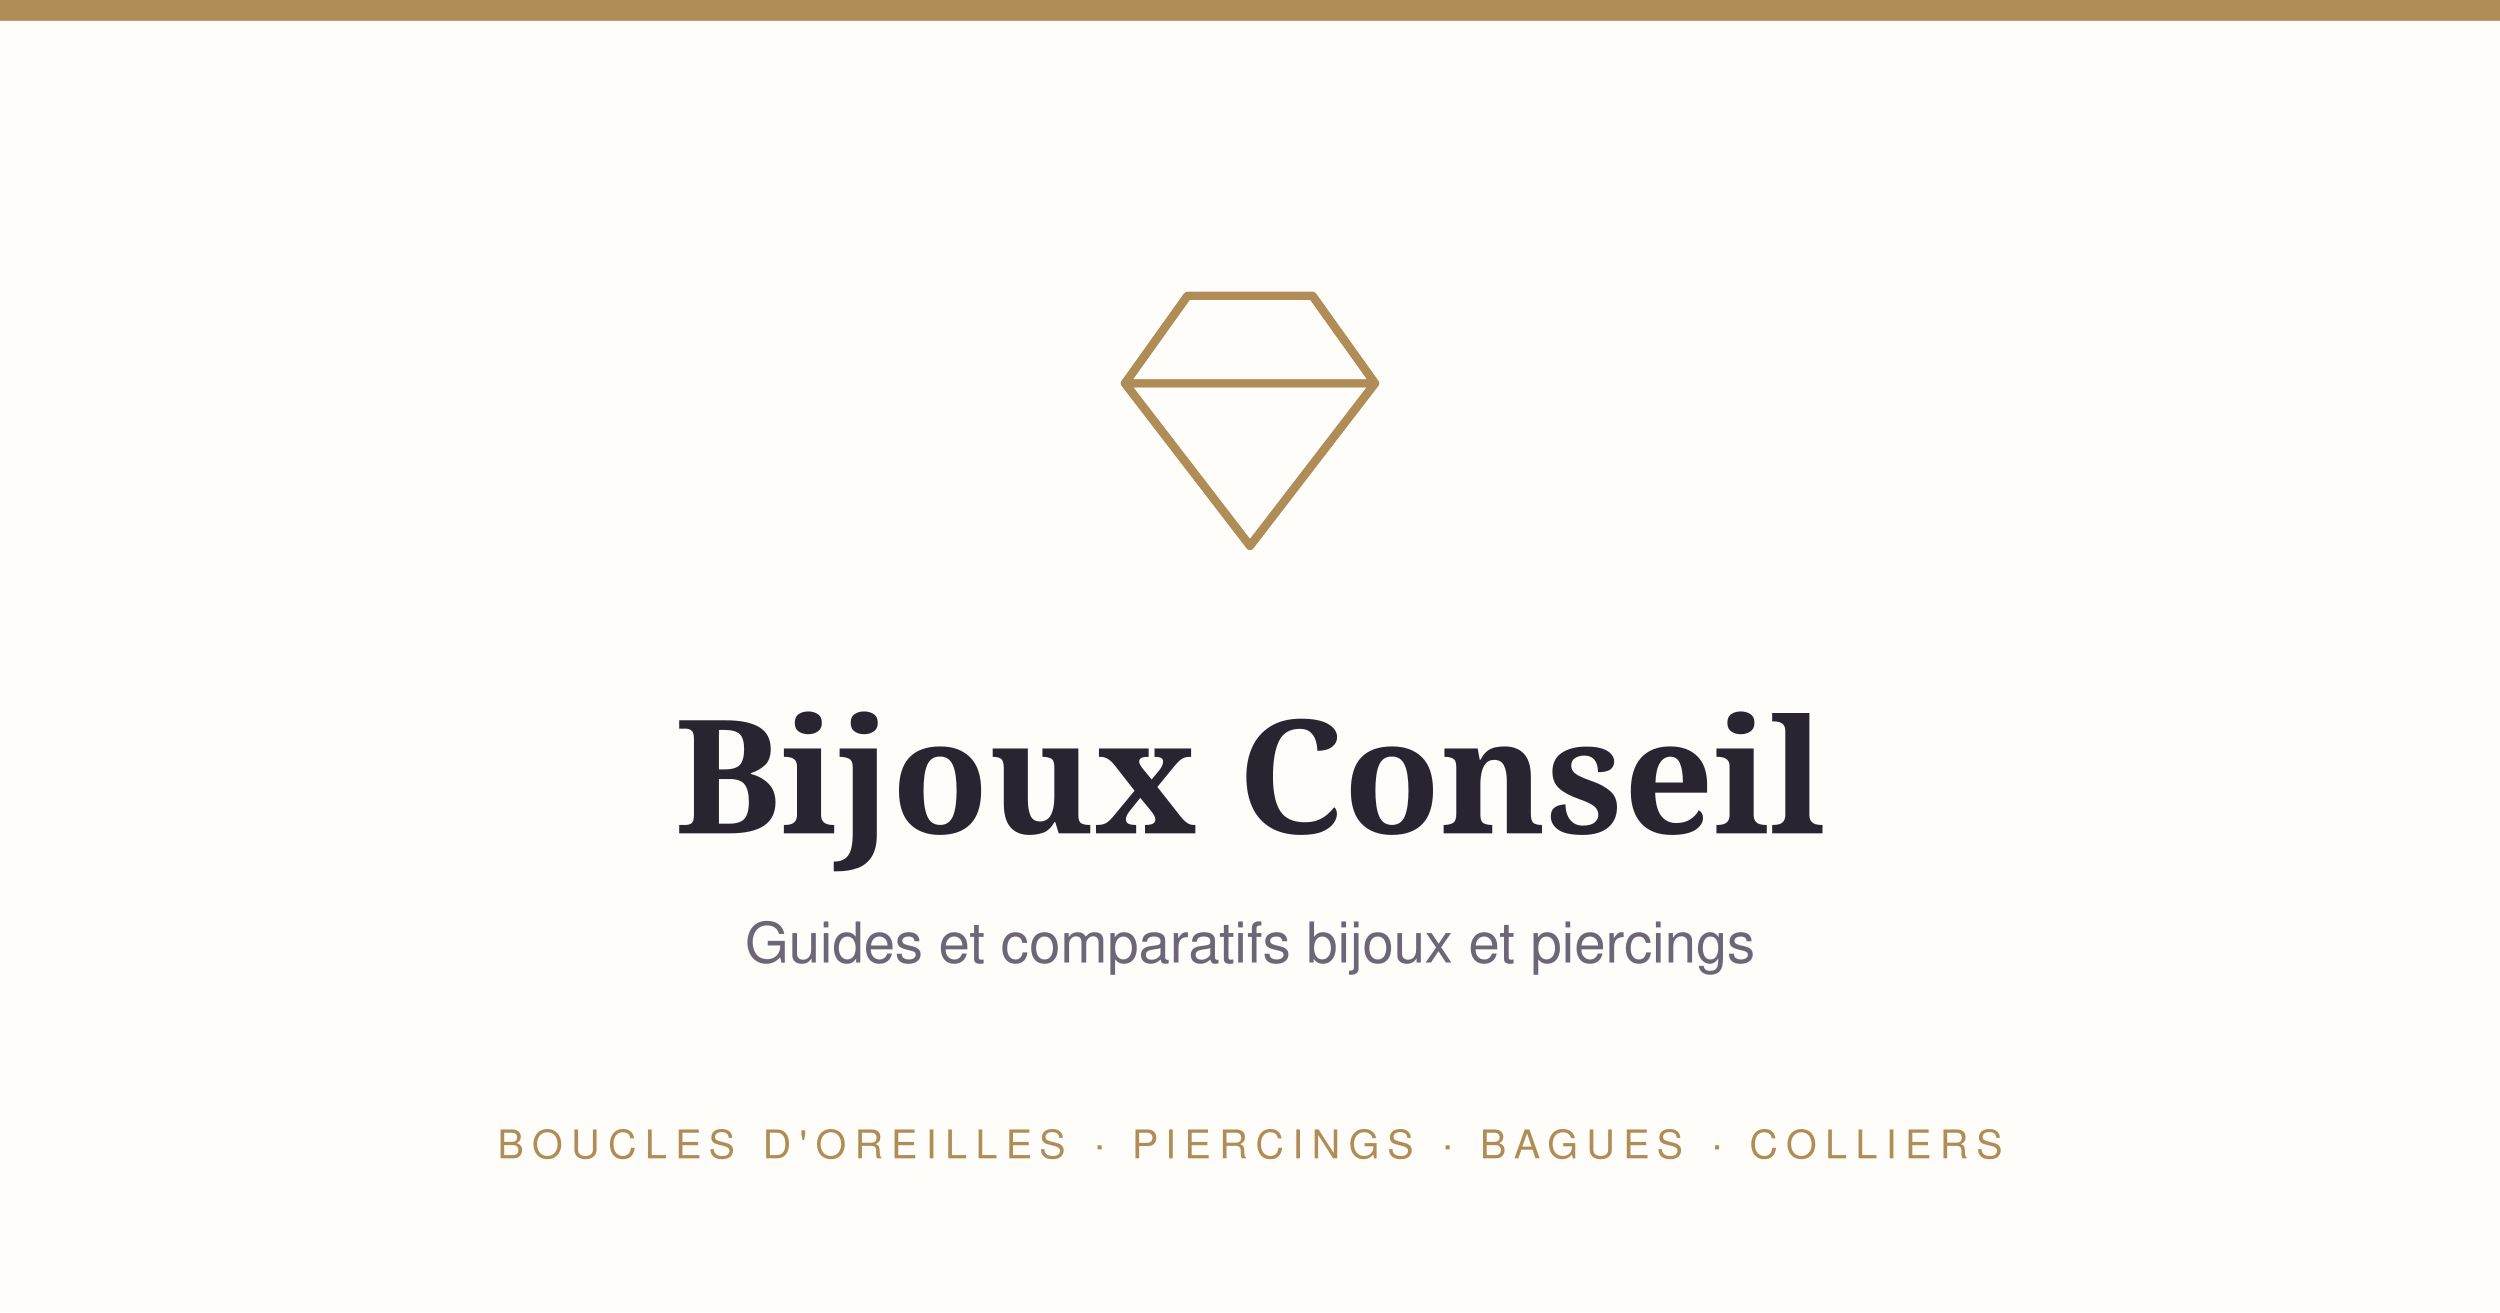
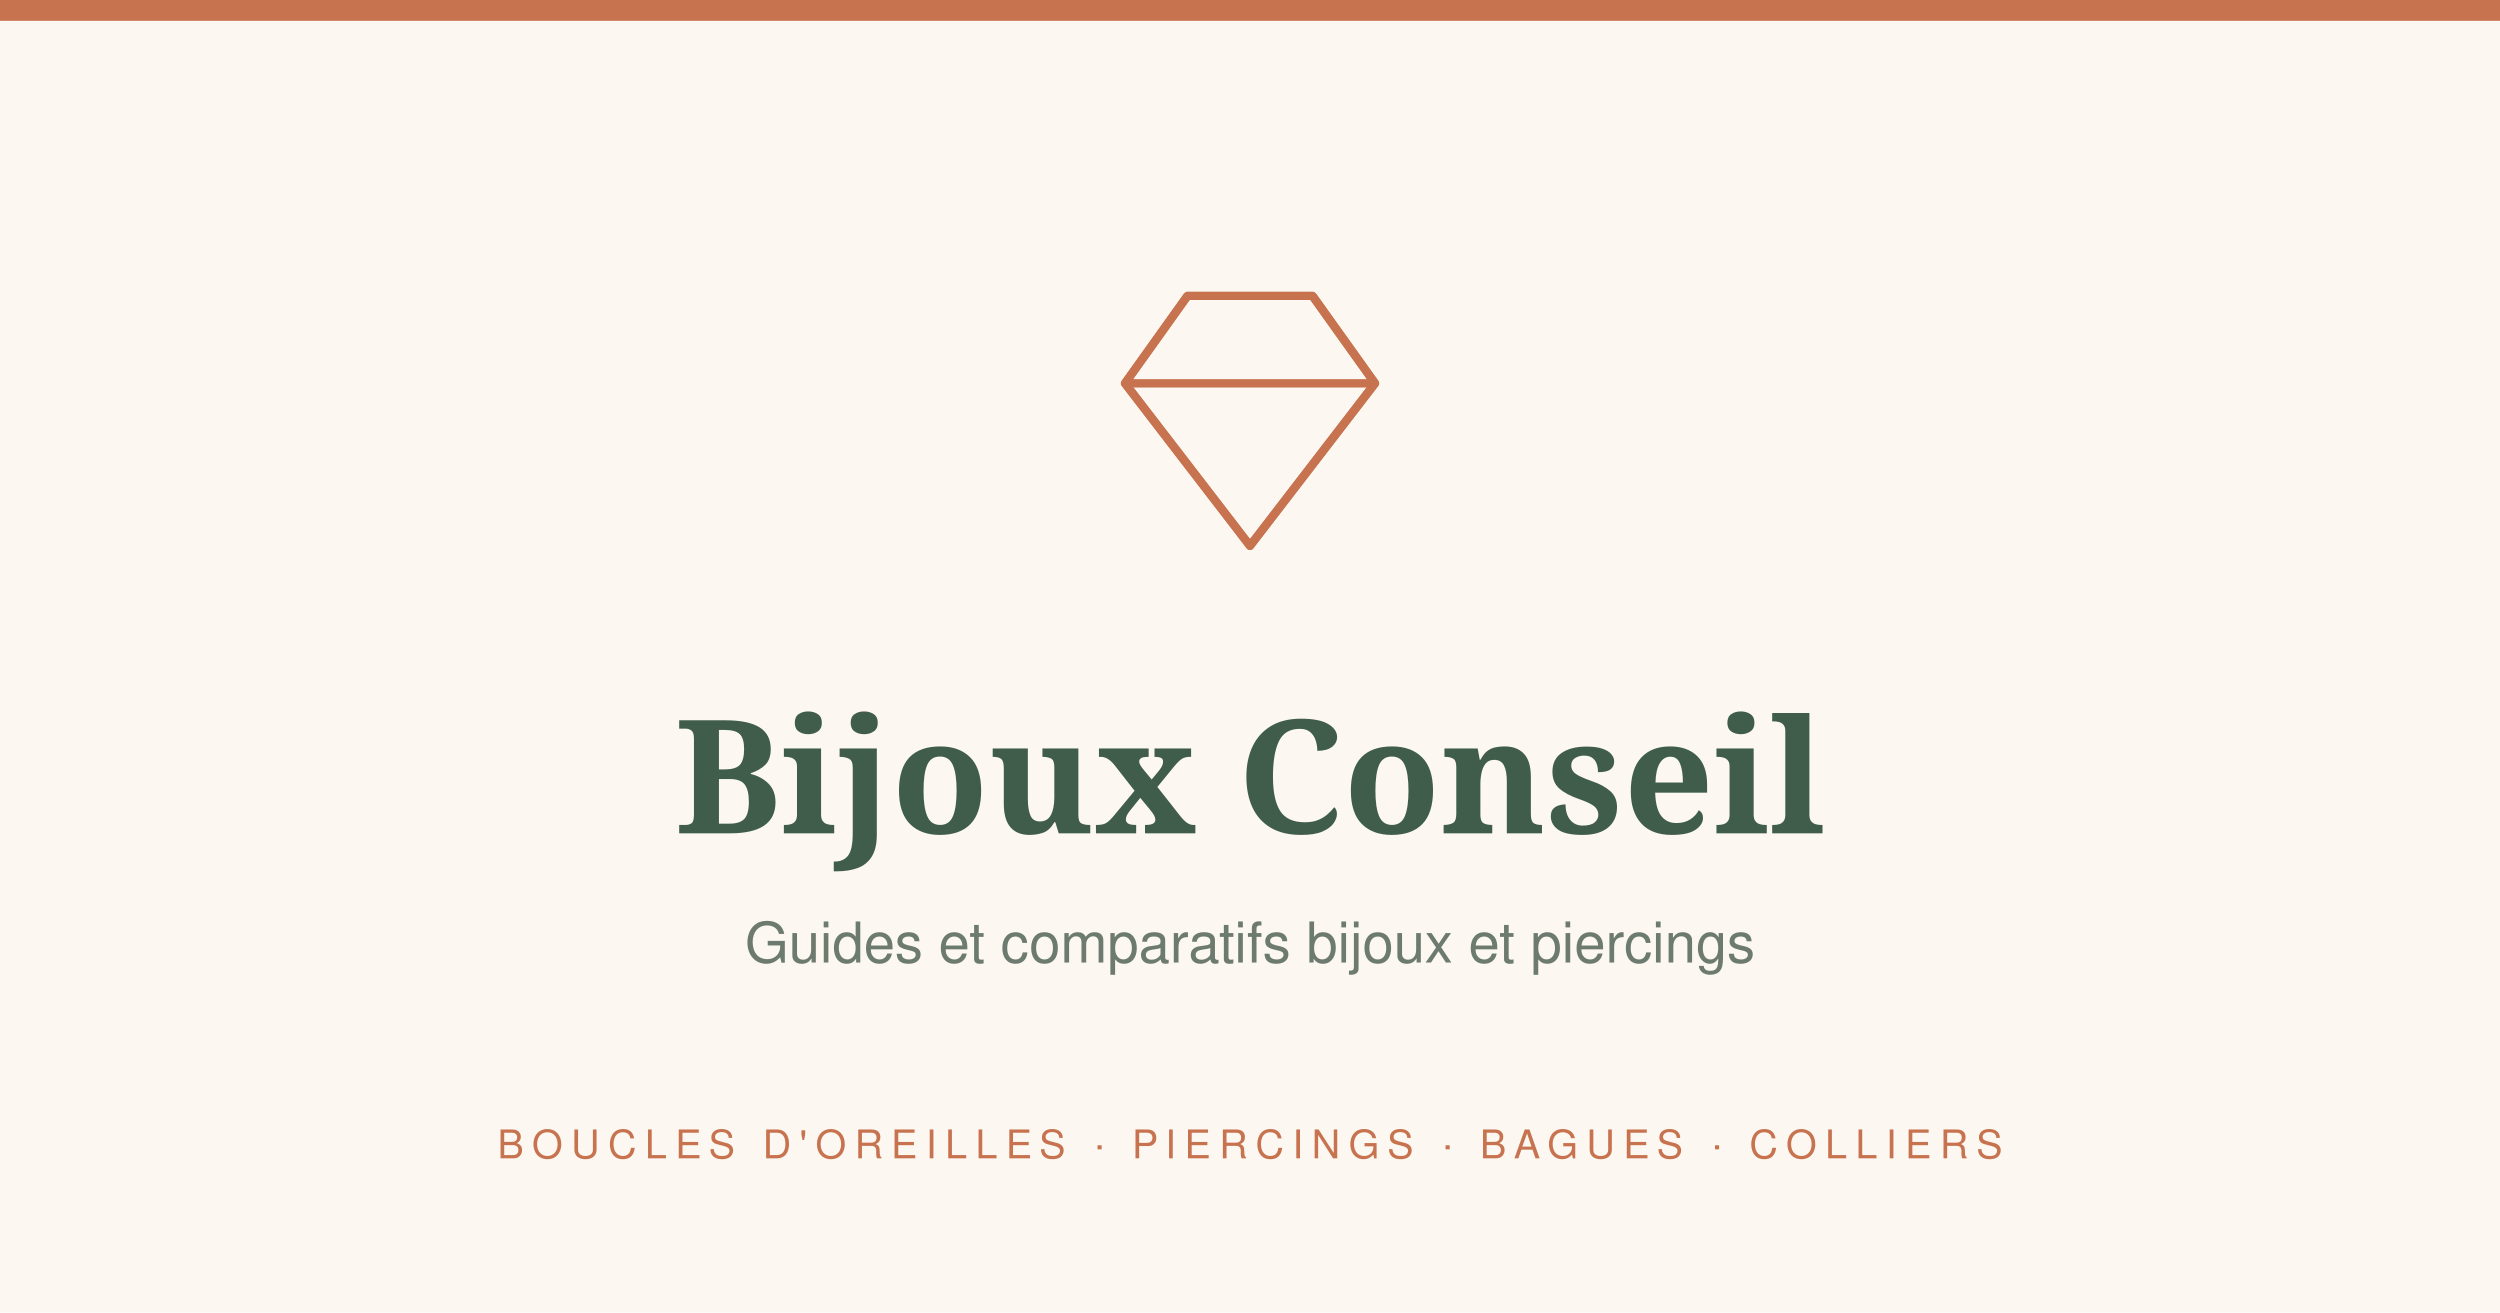
<svg xmlns="http://www.w3.org/2000/svg" viewBox="0 0 1200 630" width="1200" height="630">
-   <rect width="1200" height="630" fill="#FFFDFA" />
-   <rect x="0" y="0" width="1200" height="10" fill="#B08D57" />
-   <g transform="translate(600 190)" fill="none" stroke="#B08D57" stroke-width="4" stroke-linejoin="round">
+   <rect width="1200" height="630" fill="#FCF8F1" />
+   <rect x="0" y="0" width="1200" height="10" fill="#C8734F" />
+   <g transform="translate(600 190)" fill="none" stroke="#C8734F" stroke-width="4" stroke-linejoin="round">
    <path d="M-30 -48h60l30 42-60 78-60-78z" />
    <path d="M-60 -6h120M-30 -48l-30 42 60 78 60-78-30-42" />
  </g>
-   <text x="600" y="400" text-anchor="middle" font-family="Cormorant Garamond, Georgia, serif" font-size="76" font-weight="600" fill="#2A2430">Bijoux Conseil</text>
-   <text x="600" y="462" text-anchor="middle" font-family="Jost, Helvetica, sans-serif" font-size="27" fill="#6E6577">Guides et comparatifs bijoux et piercings</text>
-   <text x="600" y="556" text-anchor="middle" font-family="Jost, Helvetica, sans-serif" font-size="19" letter-spacing="4" fill="#B08D57">BOUCLES D'OREILLES · PIERCINGS · BAGUES · COLLIERS</text>
+   <text x="600" y="400" text-anchor="middle" font-family="Cormorant Garamond, Georgia, serif" font-size="76" font-weight="600" fill="#3F5D4A">Bijoux Conseil</text>
+   <text x="600" y="462" text-anchor="middle" font-family="Jost, Helvetica, sans-serif" font-size="27" fill="#6C7A6F">Guides et comparatifs bijoux et piercings</text>
+   <text x="600" y="556" text-anchor="middle" font-family="Jost, Helvetica, sans-serif" font-size="19" letter-spacing="4" fill="#C8734F">BOUCLES D'OREILLES · PIERCINGS · BAGUES · COLLIERS</text>
</svg>
